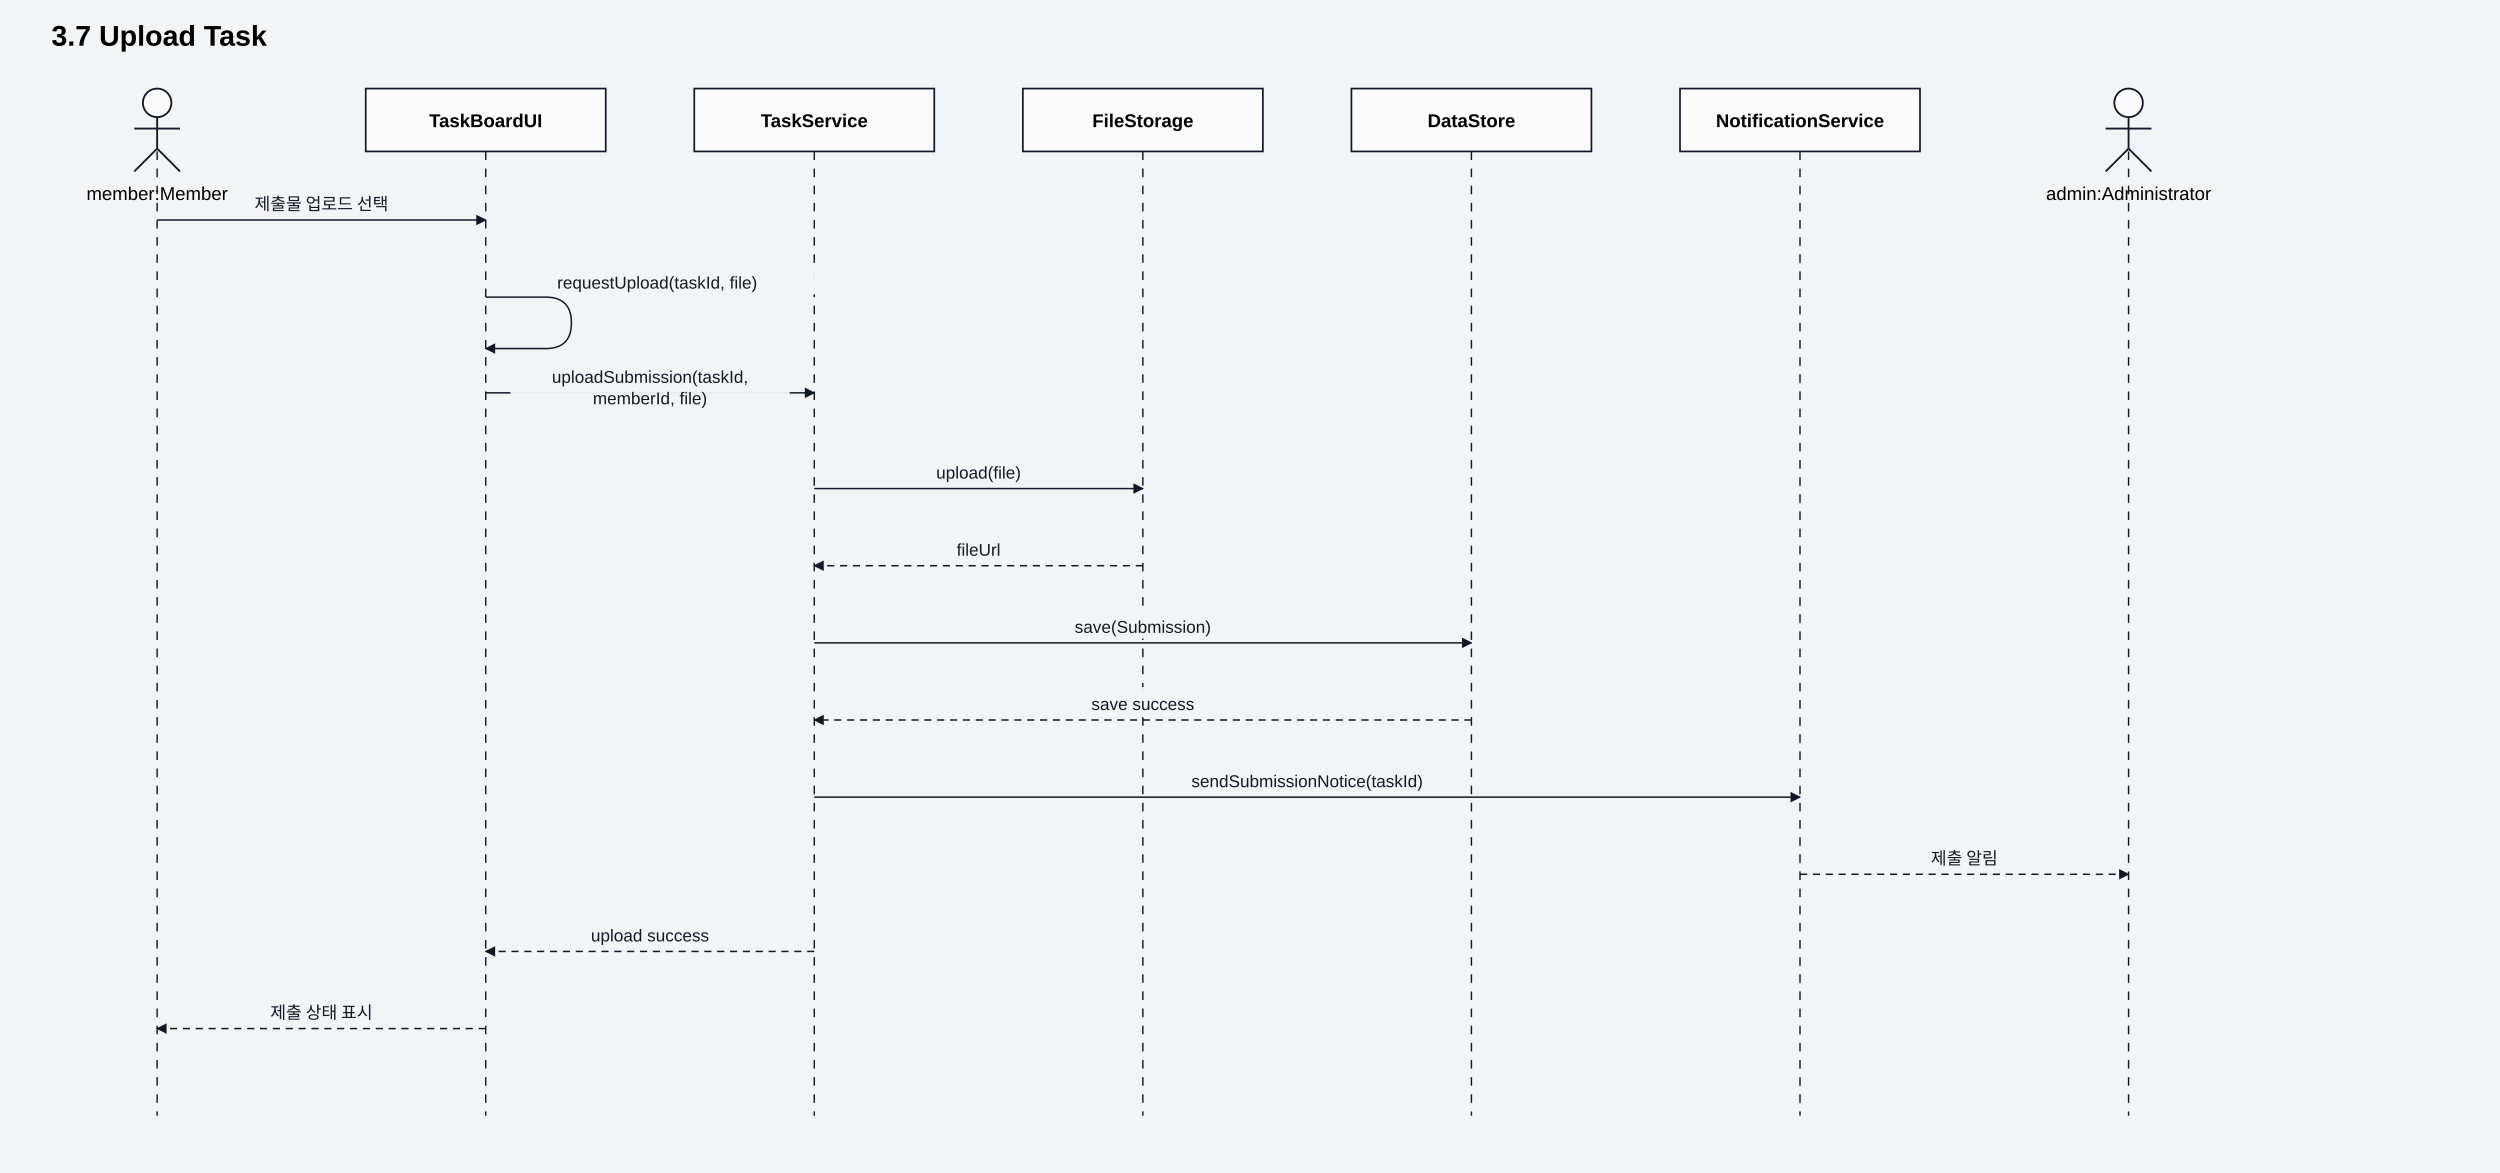
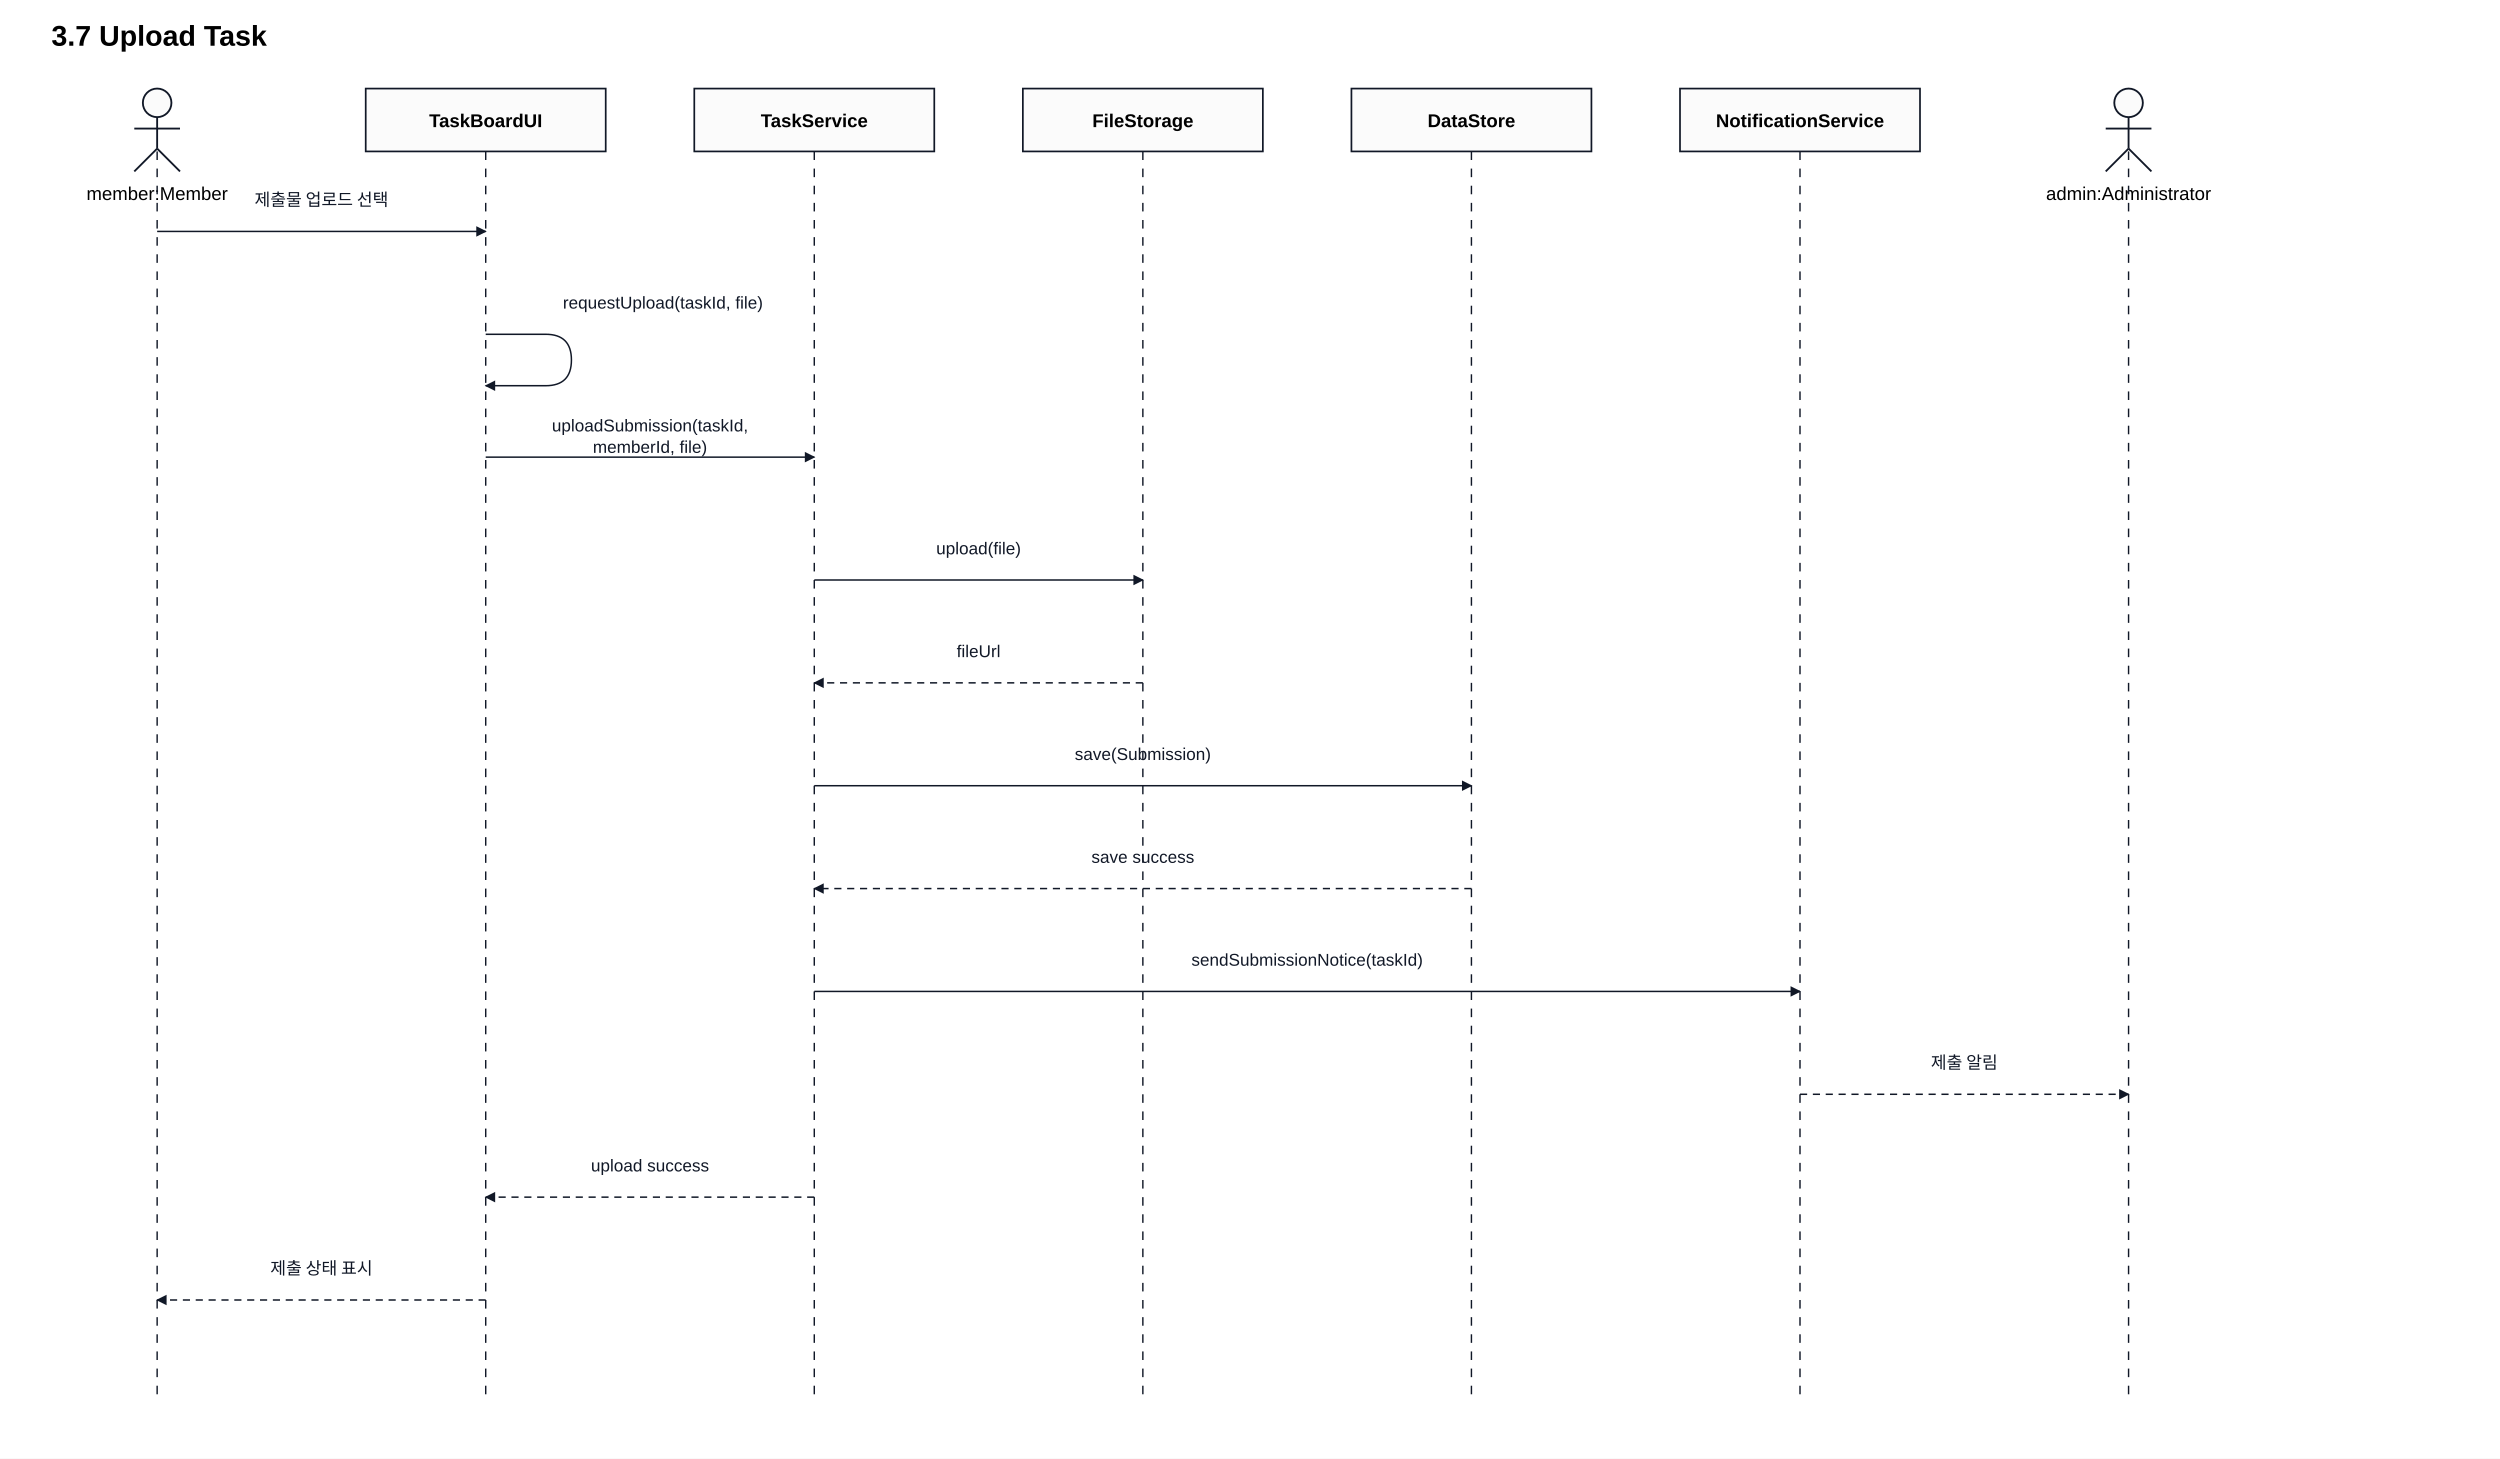
- <svg xmlns="http://www.w3.org/2000/svg" width="1750" height="821" viewBox="0 0 1750 821">
+ <svg xmlns="http://www.w3.org/2000/svg" width="1750" height="1021" viewBox="0 0 1750 1021">
  <defs>
    <marker id="arrow" viewBox="0 0 10 10" refX="9" refY="5" markerWidth="7" markerHeight="7" orient="auto">
      <path d="M0 0 L10 5 L0 10 z" fill="#111827" />
    </marker>
    <marker id="hollowArrow" viewBox="0 0 10 10" refX="9" refY="5" markerWidth="7" markerHeight="7" orient="auto">
      <path d="M0 0 L10 5 L0 10 z" fill="#fbfbfb" stroke="#111827" />
    </marker>
    <marker id="diamond" viewBox="0 0 16 10" refX="1" refY="5" markerWidth="11" markerHeight="9" orient="auto">
      <path d="M1 5 L8 1 L15 5 L8 9 z" fill="#111827" stroke="#111827" />
    </marker>
  </defs>
-   <rect width="100%" height="100%" fill="#f3f4f6" />
+   <rect width="100%" height="100%" fill="#ffffff" />
  <text x="36" y="32" font-family="Arial, sans-serif" font-size="20" font-weight="700">3.7 Upload Task</text>
  <circle cx="110" cy="72" r="10" fill="#fbfbfb" stroke="#111827" stroke-width="1.3" />
  <line x1="110" y1="82" x2="110" y2="104" stroke="#111827" stroke-width="1.3" />
  <line x1="94" y1="90" x2="126" y2="90" stroke="#111827" stroke-width="1.3" />
  <line x1="110" y1="104" x2="94" y2="120" stroke="#111827" stroke-width="1.3" />
  <line x1="110" y1="104" x2="126" y2="120" stroke="#111827" stroke-width="1.3" />
  <text x="110" y="140" text-anchor="middle" font-family="Arial, sans-serif" font-size="13">member:Member</text>
-   <line x1="110" y1="106" x2="110" y2="781" stroke="#111827" stroke-width="1" stroke-dasharray="6 6" />
+   <line x1="110" y1="106" x2="110" y2="981" stroke="#111827" stroke-width="1" stroke-dasharray="6 6" />
  <rect x="256" y="62" width="168" height="44" fill="#fbfbfb" stroke="#111827" stroke-width="1.2" />
  <text x="340" y="89" text-anchor="middle" font-family="Arial, sans-serif" font-size="13" font-weight="700">TaskBoardUI</text>
-   <line x1="340" y1="106" x2="340" y2="781" stroke="#111827" stroke-width="1" stroke-dasharray="6 6" />
+   <line x1="340" y1="106" x2="340" y2="981" stroke="#111827" stroke-width="1" stroke-dasharray="6 6" />
  <rect x="486" y="62" width="168" height="44" fill="#fbfbfb" stroke="#111827" stroke-width="1.2" />
  <text x="570" y="89" text-anchor="middle" font-family="Arial, sans-serif" font-size="13" font-weight="700">TaskService</text>
-   <line x1="570" y1="106" x2="570" y2="781" stroke="#111827" stroke-width="1" stroke-dasharray="6 6" />
+   <line x1="570" y1="106" x2="570" y2="981" stroke="#111827" stroke-width="1" stroke-dasharray="6 6" />
  <rect x="716" y="62" width="168" height="44" fill="#fbfbfb" stroke="#111827" stroke-width="1.2" />
  <text x="800" y="89" text-anchor="middle" font-family="Arial, sans-serif" font-size="13" font-weight="700">FileStorage</text>
-   <line x1="800" y1="106" x2="800" y2="781" stroke="#111827" stroke-width="1" stroke-dasharray="6 6" />
+   <line x1="800" y1="106" x2="800" y2="981" stroke="#111827" stroke-width="1" stroke-dasharray="6 6" />
  <rect x="946" y="62" width="168" height="44" fill="#fbfbfb" stroke="#111827" stroke-width="1.2" />
  <text x="1030" y="89" text-anchor="middle" font-family="Arial, sans-serif" font-size="13" font-weight="700">DataStore</text>
-   <line x1="1030" y1="106" x2="1030" y2="781" stroke="#111827" stroke-width="1" stroke-dasharray="6 6" />
+   <line x1="1030" y1="106" x2="1030" y2="981" stroke="#111827" stroke-width="1" stroke-dasharray="6 6" />
  <rect x="1176" y="62" width="168" height="44" fill="#fbfbfb" stroke="#111827" stroke-width="1.2" />
  <text x="1260" y="89" text-anchor="middle" font-family="Arial, sans-serif" font-size="13" font-weight="700">NotificationService</text>
-   <line x1="1260" y1="106" x2="1260" y2="781" stroke="#111827" stroke-width="1" stroke-dasharray="6 6" />
+   <line x1="1260" y1="106" x2="1260" y2="981" stroke="#111827" stroke-width="1" stroke-dasharray="6 6" />
  <circle cx="1490" cy="72" r="10" fill="#fbfbfb" stroke="#111827" stroke-width="1.3" />
  <line x1="1490" y1="82" x2="1490" y2="104" stroke="#111827" stroke-width="1.3" />
  <line x1="1474" y1="90" x2="1506" y2="90" stroke="#111827" stroke-width="1.3" />
  <line x1="1490" y1="104" x2="1474" y2="120" stroke="#111827" stroke-width="1.3" />
  <line x1="1490" y1="104" x2="1506" y2="120" stroke="#111827" stroke-width="1.3" />
  <text x="1490" y="140" text-anchor="middle" font-family="Arial, sans-serif" font-size="13">admin:Administrator</text>
-   <line x1="1490" y1="106" x2="1490" y2="781" stroke="#111827" stroke-width="1" stroke-dasharray="6 6" />
-   <line x1="110" y1="154" x2="340" y2="154" stroke="#111827" stroke-width="1.05" marker-end="url(#arrow)" />
-   <rect x="180.2" y="131" width="89.6" height="20" fill="#f3f4f6" opacity="0.96" />
-   <text x="225" y="147" text-anchor="middle" font-family="Arial, sans-serif" font-size="12" font-weight="400" fill="#111827">제출물 업로드 선택</text>
-   <path d="M340 208 h42 q18 0 18 18 q0 18 -18 18 h-42" fill="none" stroke="#111827" stroke-width="1.05" marker-end="url(#arrow)" />
-   <rect x="387" y="186" width="218.12" height="20" fill="#f3f4f6" opacity="0.96" />
-   <text x="390" y="202" text-anchor="start" font-family="Arial, sans-serif" font-size="12" font-weight="400" fill="#111827">requestUpload(taskId, file)</text>
-   <line x1="340" y1="275" x2="570" y2="275" stroke="#111827" stroke-width="1.05" marker-end="url(#arrow)" />
-   <rect x="357.28" y="252" width="195.44" height="35" fill="#f3f4f6" opacity="0.96" />
-   <text x="455" y="268" text-anchor="middle" font-family="Arial, sans-serif" font-size="12" font-weight="400" fill="#111827">uploadSubmission(taskId,</text>
-   <text x="455" y="283" text-anchor="middle" font-family="Arial, sans-serif" font-size="12" font-weight="400" fill="#111827">memberId, file)</text>
-   <line x1="570" y1="342" x2="800" y2="342" stroke="#111827" stroke-width="1.05" marker-end="url(#arrow)" />
-   <rect x="632.64" y="319" width="104.72" height="20" fill="#f3f4f6" opacity="0.96" />
-   <text x="685" y="335" text-anchor="middle" font-family="Arial, sans-serif" font-size="12" font-weight="400" fill="#111827">upload(file)</text>
-   <line x1="800" y1="396" x2="570" y2="396" stroke="#111827" stroke-width="1.05" marker-end="url(#arrow)" stroke-dasharray="5 4" />
-   <rect x="651.54" y="373" width="66.92" height="20" fill="#f3f4f6" opacity="0.96" />
-   <text x="685" y="389" text-anchor="middle" font-family="Arial, sans-serif" font-size="12" font-weight="400" fill="#111827">fileUrl</text>
-   <line x1="570" y1="450" x2="1030" y2="450" stroke="#111827" stroke-width="1.05" marker-end="url(#arrow)" />
-   <rect x="732.52" y="427" width="134.96" height="20" fill="#f3f4f6" opacity="0.96" />
-   <text x="800" y="443" text-anchor="middle" font-family="Arial, sans-serif" font-size="12" font-weight="400" fill="#111827">save(Submission)</text>
-   <line x1="1030" y1="504" x2="570" y2="504" stroke="#111827" stroke-width="1.05" marker-end="url(#arrow)" stroke-dasharray="5 4" />
-   <rect x="747.64" y="481" width="104.72" height="20" fill="#f3f4f6" opacity="0.96" />
-   <text x="800" y="497" text-anchor="middle" font-family="Arial, sans-serif" font-size="12" font-weight="400" fill="#111827">save success</text>
-   <line x1="570" y1="558" x2="1260" y2="558" stroke="#111827" stroke-width="1.05" marker-end="url(#arrow)" />
-   <rect x="802.16" y="535" width="225.68" height="20" fill="#f3f4f6" opacity="0.96" />
-   <text x="915" y="551" text-anchor="middle" font-family="Arial, sans-serif" font-size="12" font-weight="400" fill="#111827">sendSubmissionNotice(taskId)</text>
-   <line x1="1260" y1="612" x2="1490" y2="612" stroke="#111827" stroke-width="1.05" marker-end="url(#arrow)" stroke-dasharray="5 4" />
-   <rect x="1348" y="589" width="54" height="20" fill="#f3f4f6" opacity="0.96" />
-   <text x="1375" y="605" text-anchor="middle" font-family="Arial, sans-serif" font-size="12" font-weight="400" fill="#111827">제출 알림</text>
-   <line x1="570" y1="666" x2="340" y2="666" stroke="#111827" stroke-width="1.05" marker-end="url(#arrow)" stroke-dasharray="5 4" />
-   <rect x="395.08" y="643" width="119.84" height="20" fill="#f3f4f6" opacity="0.96" />
-   <text x="455" y="659" text-anchor="middle" font-family="Arial, sans-serif" font-size="12" font-weight="400" fill="#111827">upload success</text>
-   <line x1="340" y1="720" x2="110" y2="720" stroke="#111827" stroke-width="1.05" marker-end="url(#arrow)" stroke-dasharray="5 4" />
-   <rect x="187.76" y="697" width="74.48" height="20" fill="#f3f4f6" opacity="0.96" />
-   <text x="225" y="713" text-anchor="middle" font-family="Arial, sans-serif" font-size="12" font-weight="400" fill="#111827">제출 상태 표시</text>
+   <line x1="1490" y1="106" x2="1490" y2="981" stroke="#111827" stroke-width="1" stroke-dasharray="6 6" />
+   <line x1="110" y1="162" x2="340" y2="162" stroke="#111827" stroke-width="1.05" marker-end="url(#arrow)" />
+   <text x="225" y="144" text-anchor="middle" font-family="Arial, sans-serif" font-size="12" font-weight="400" fill="#111827">제출물 업로드 선택</text>
+   <path d="M340 234 h42 q18 0 18 18 q0 18 -18 18 h-42" fill="none" stroke="#111827" stroke-width="1.05" marker-end="url(#arrow)" />
+   <text x="394" y="216" text-anchor="start" font-family="Arial, sans-serif" font-size="12" font-weight="400" fill="#111827">requestUpload(taskId, file)</text>
+   <line x1="340" y1="320" x2="570" y2="320" stroke="#111827" stroke-width="1.05" marker-end="url(#arrow)" />
+   <text x="455" y="302" text-anchor="middle" font-family="Arial, sans-serif" font-size="12" font-weight="400" fill="#111827">uploadSubmission(taskId,</text>
+   <text x="455" y="317" text-anchor="middle" font-family="Arial, sans-serif" font-size="12" font-weight="400" fill="#111827">memberId, file)</text>
+   <line x1="570" y1="406" x2="800" y2="406" stroke="#111827" stroke-width="1.05" marker-end="url(#arrow)" />
+   <text x="685" y="388" text-anchor="middle" font-family="Arial, sans-serif" font-size="12" font-weight="400" fill="#111827">upload(file)</text>
+   <line x1="800" y1="478" x2="570" y2="478" stroke="#111827" stroke-width="1.05" marker-end="url(#arrow)" stroke-dasharray="5 4" />
+   <text x="685" y="460" text-anchor="middle" font-family="Arial, sans-serif" font-size="12" font-weight="400" fill="#111827">fileUrl</text>
+   <line x1="570" y1="550" x2="1030" y2="550" stroke="#111827" stroke-width="1.05" marker-end="url(#arrow)" />
+   <text x="800" y="532" text-anchor="middle" font-family="Arial, sans-serif" font-size="12" font-weight="400" fill="#111827">save(Submission)</text>
+   <line x1="1030" y1="622" x2="570" y2="622" stroke="#111827" stroke-width="1.05" marker-end="url(#arrow)" stroke-dasharray="5 4" />
+   <text x="800" y="604" text-anchor="middle" font-family="Arial, sans-serif" font-size="12" font-weight="400" fill="#111827">save success</text>
+   <line x1="570" y1="694" x2="1260" y2="694" stroke="#111827" stroke-width="1.05" marker-end="url(#arrow)" />
+   <text x="915" y="676" text-anchor="middle" font-family="Arial, sans-serif" font-size="12" font-weight="400" fill="#111827">sendSubmissionNotice(taskId)</text>
+   <line x1="1260" y1="766" x2="1490" y2="766" stroke="#111827" stroke-width="1.05" marker-end="url(#arrow)" stroke-dasharray="5 4" />
+   <text x="1375" y="748" text-anchor="middle" font-family="Arial, sans-serif" font-size="12" font-weight="400" fill="#111827">제출 알림</text>
+   <line x1="570" y1="838" x2="340" y2="838" stroke="#111827" stroke-width="1.05" marker-end="url(#arrow)" stroke-dasharray="5 4" />
+   <text x="455" y="820" text-anchor="middle" font-family="Arial, sans-serif" font-size="12" font-weight="400" fill="#111827">upload success</text>
+   <line x1="340" y1="910" x2="110" y2="910" stroke="#111827" stroke-width="1.05" marker-end="url(#arrow)" stroke-dasharray="5 4" />
+   <text x="225" y="892" text-anchor="middle" font-family="Arial, sans-serif" font-size="12" font-weight="400" fill="#111827">제출 상태 표시</text>
</svg>
